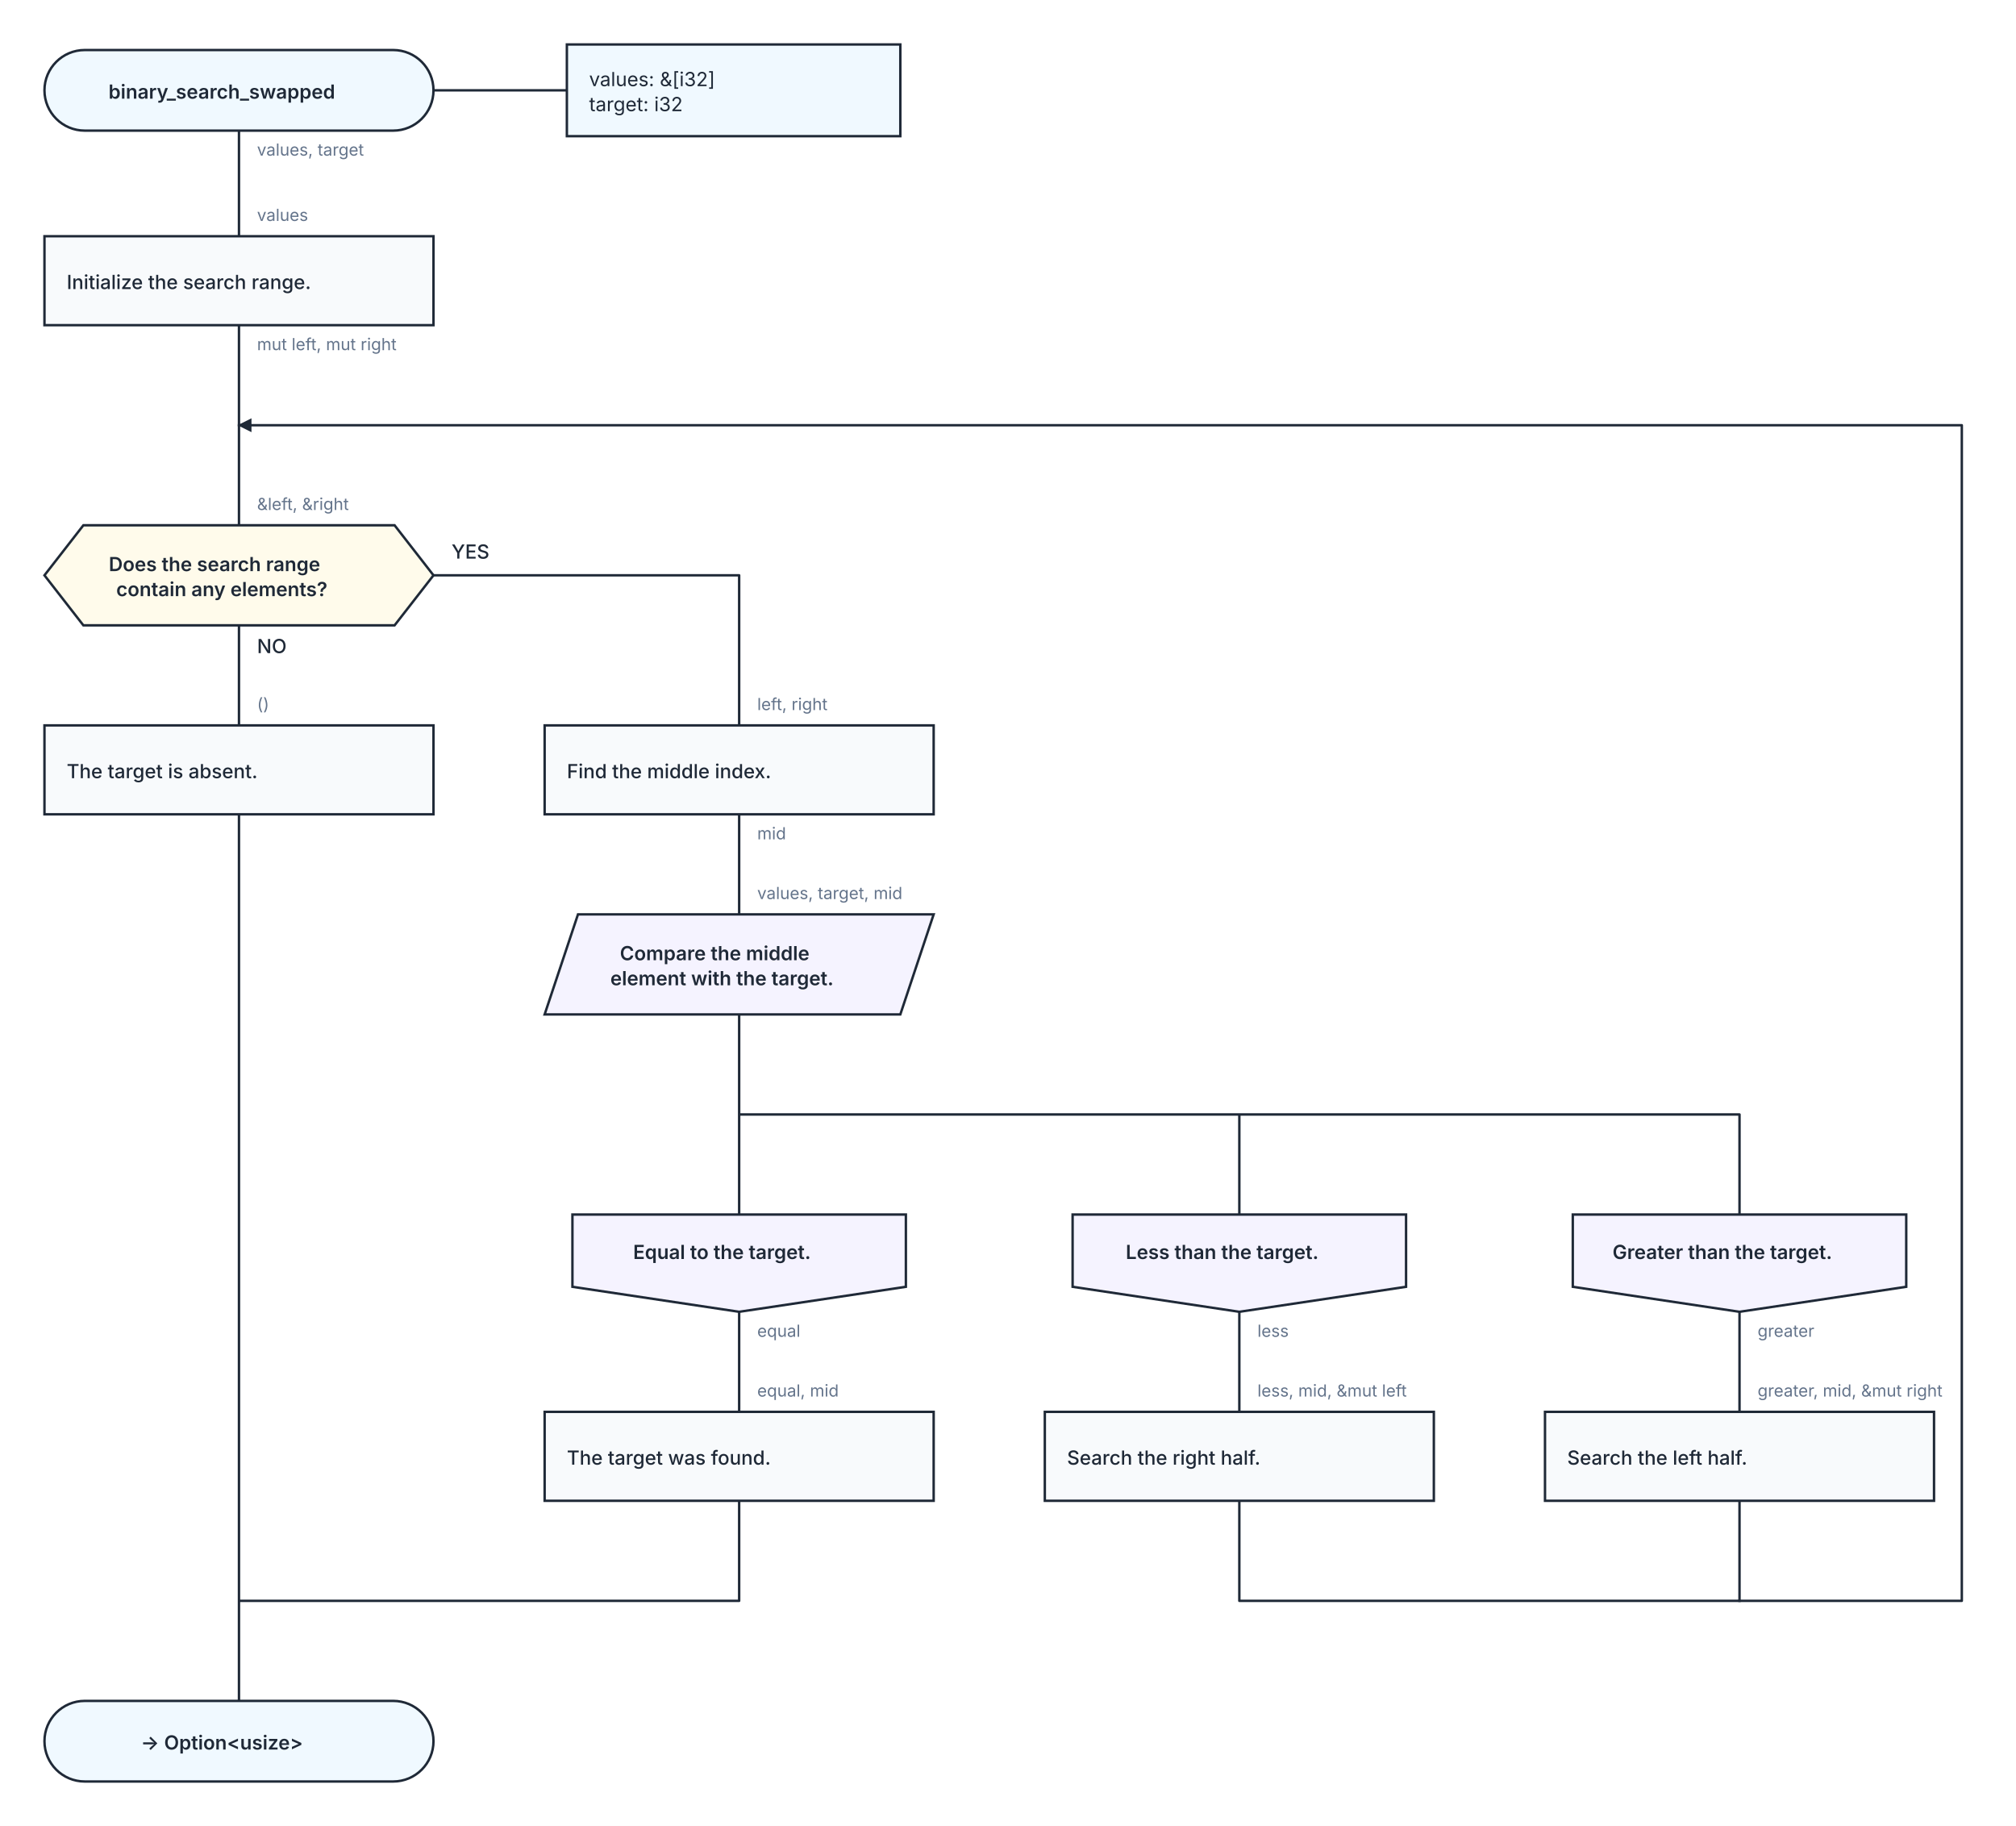
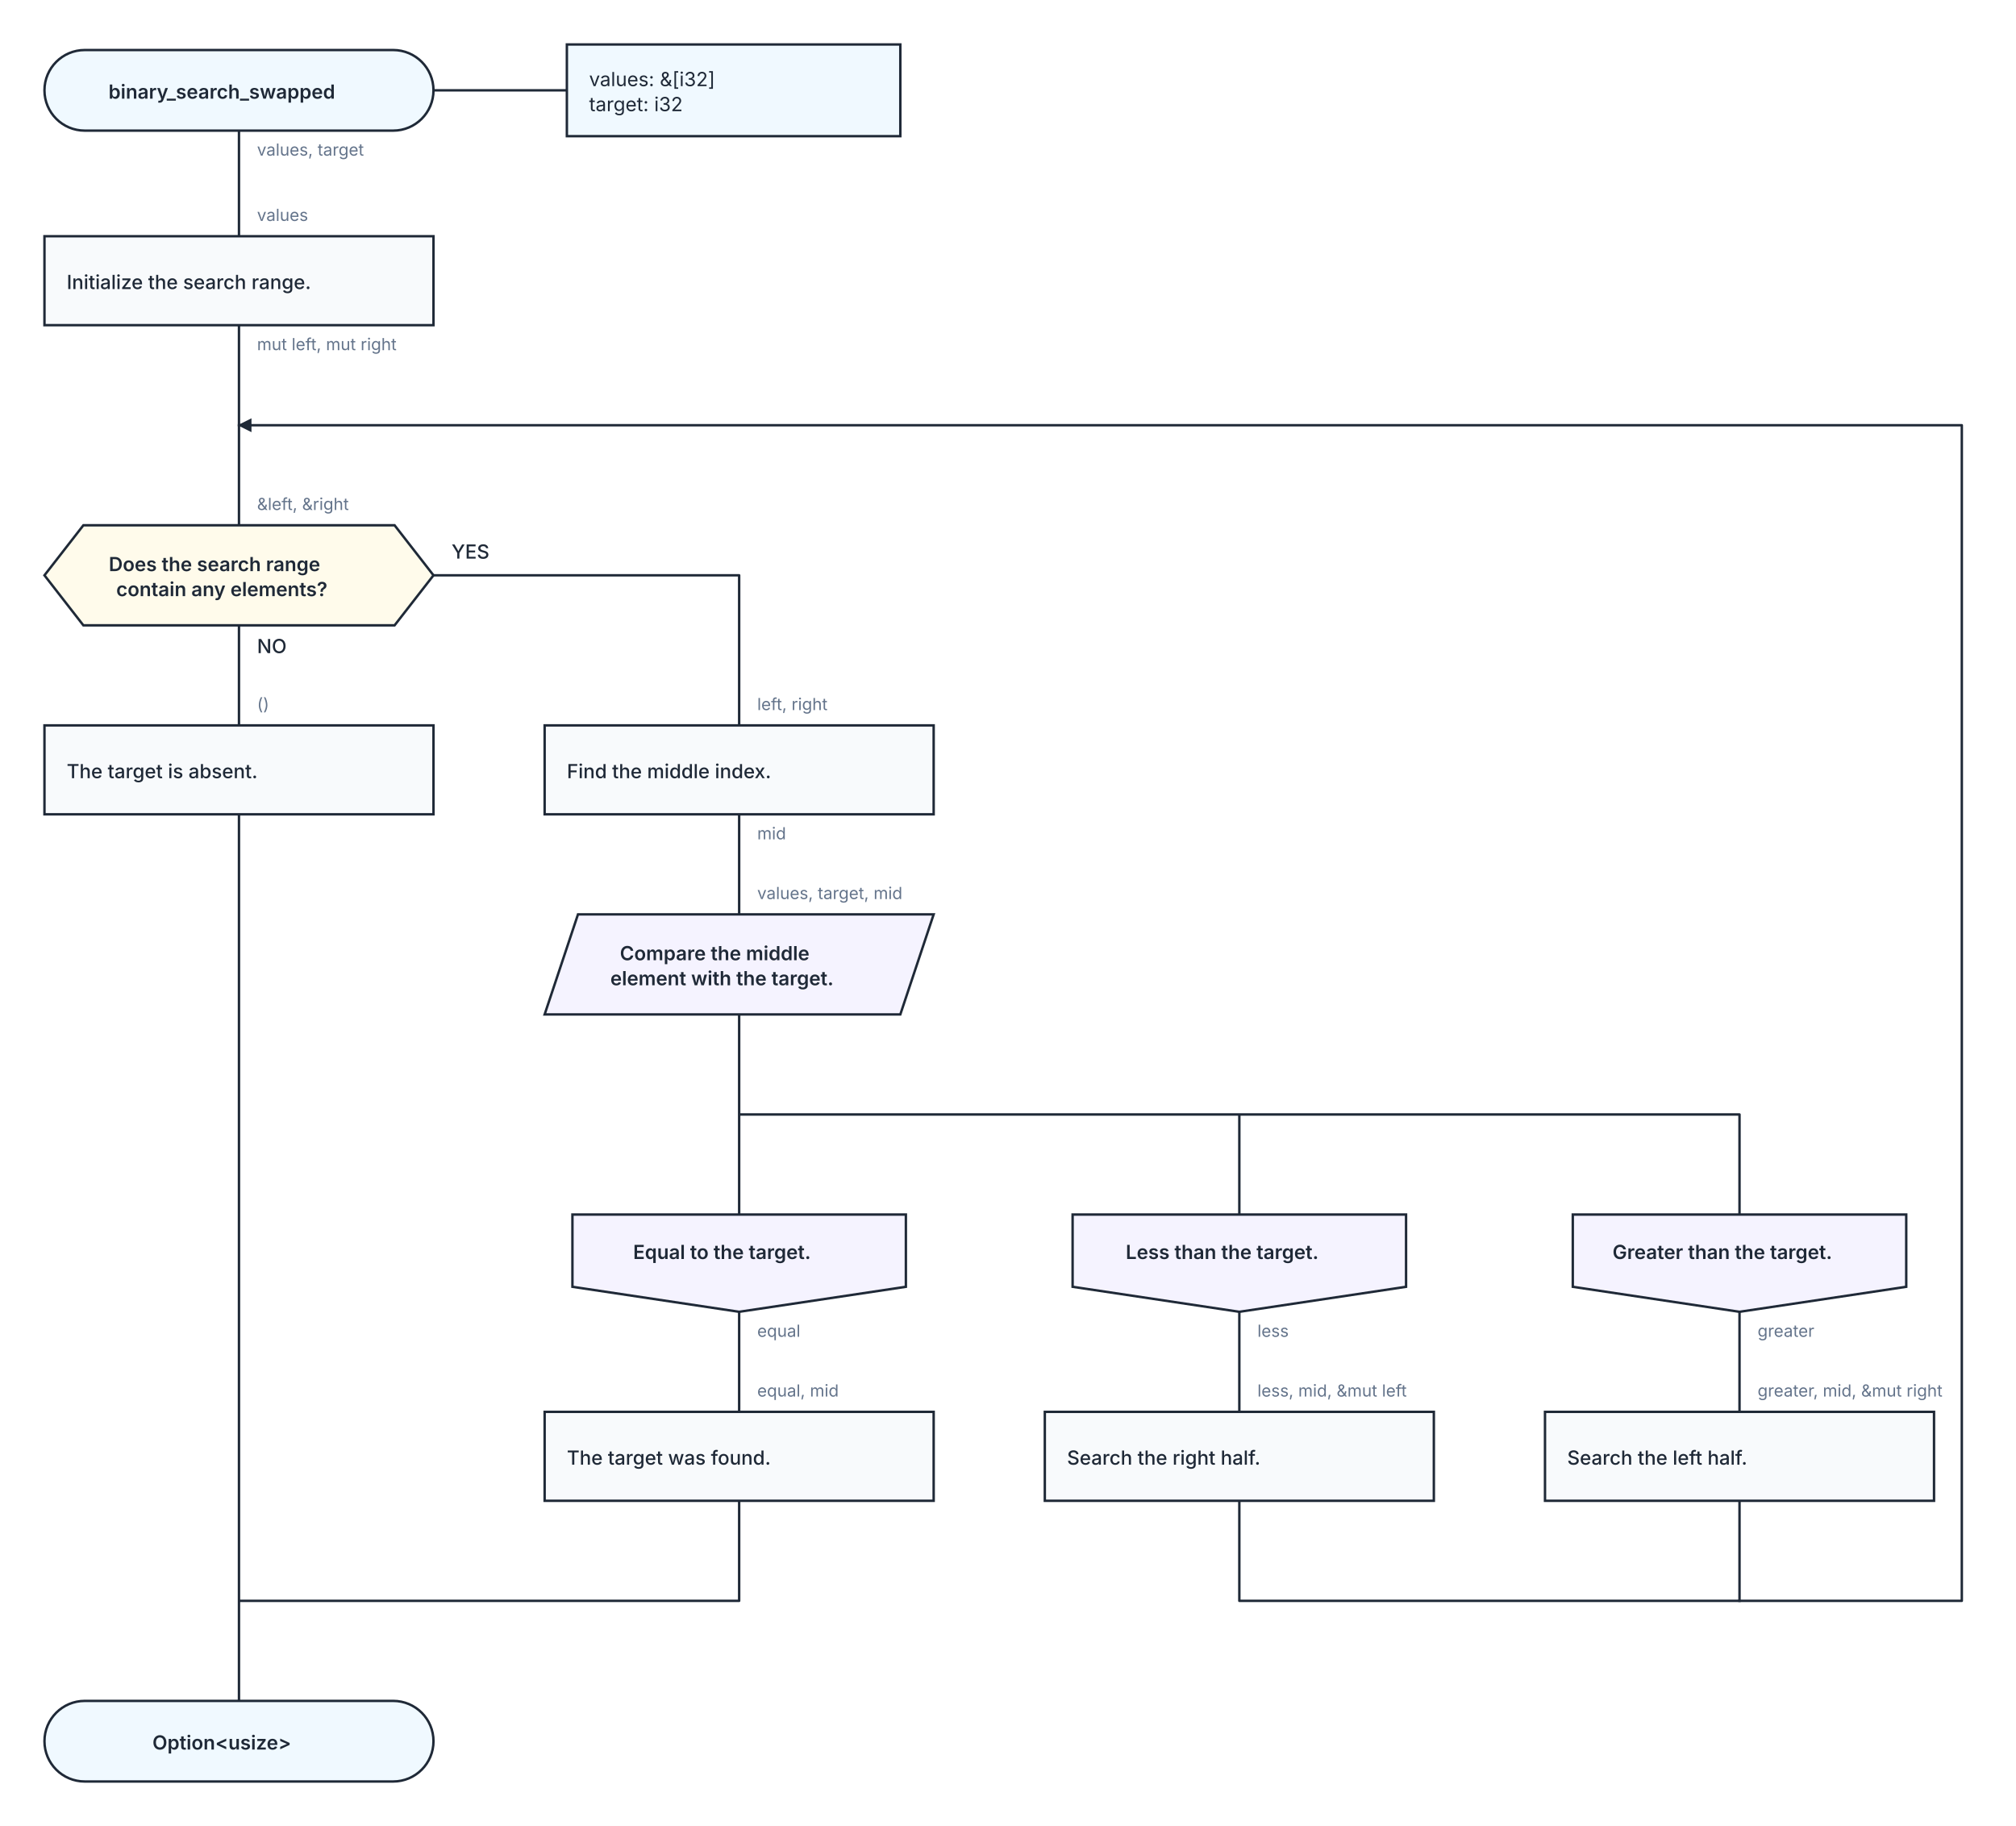
<svg xmlns="http://www.w3.org/2000/svg" width="1451" height="1314" viewBox="0 0 1451 1314" role="img" aria-labelledby="kaalang-title" aria-describedby="kaalang-description">
  <defs>
    <style>
      svg { color: #1f2937; font-family: Inter, ui-sans-serif, system-ui, -apple-system, BlinkMacSystemFont, "Segoe UI", sans-serif; text-rendering: optimizeLegibility; }
      .connection { fill: none; stroke: currentColor; stroke-width: 1.75; stroke-linecap: square; stroke-linejoin: round; }
      .connection-label { fill: #64748b; font-size: 12px; font-weight: 400; paint-order: stroke; stroke: #ffffff; stroke-width: 5px; stroke-linejoin: round; text-anchor: start; }
      .branch-label { fill: currentColor; font-weight: 500; }
      .parameter-link { fill: none; stroke: currentColor; stroke-width: 1.75; }
      .node-shape { fill: #ffffff; stroke: currentColor; stroke-width: 1.75; }
      .start .node-shape, .end .node-shape, .parameter-panel .node-shape { fill: #f0f9ff; }
      .action .node-shape { fill: #f8fafc; }
      .question .node-shape { fill: #fffbeb; }
      .select .node-shape, .case .node-shape { fill: #f5f3ff; }
      .label { fill: currentColor; font-size: 14px; text-anchor: middle; }
      .start .label, .question .label, .select .label, .case .label, .end .label { font-weight: 600; }
      .action .label { font-weight: 500; text-anchor: start; }
      .parameter-panel .label { font-weight: 400; text-anchor: start; }
    </style>
  </defs>
  <rect width="100%" height="100%" fill="#ffffff" />
  <g class="connections">
    <defs>
      <marker id="loop-arrow" markerWidth="10" markerHeight="10" refX="9" refY="5" orient="auto" markerUnits="userSpaceOnUse">
        <path d="M 0 0 L 10 5 L 0 10 Z" fill="currentColor" />
      </marker>
    </defs>
    <path class="connection" d="       M 172 94 L 172 170       M 172 234 L 172 306       M 172 450 L 172 522       M 312 414 L 532 414 L 532 522       M 532 586 L 532 658       M 532 730 L 532 874       M 532 730 L 532 802 L 892 802 L 892 874       M 532 730 L 532 802 L 1252 802 L 1252 874       M 532 944 L 532 1016       M 892 944 L 892 1016       M 1252 944 L 1252 1016       M 532 1080 L 532 1152 L 172 1152       M 892 1080 L 892 1152 L 1252 1152       M 1252 1080 L 1252 1152       M 172 586 L 172 1152       M 172 1152 L 172 1224       M 172 306 L 172 378     " />
    <path class="connection" d="       M 1252 1152 L 1412 1152 L 1412 306 L 172 306     " marker-end="url(#loop-arrow)" />
    <text class="connection-label" x="185" y="112" xml:space="preserve">
      <tspan x="185" dy="0">values, target</tspan>
    </text>
    <text class="connection-label" x="185" y="252" xml:space="preserve">
      <tspan x="185" dy="0">mut left, mut right</tspan>
    </text>
    <text class="connection-label branch-label" style="font-size: 14px" x="185" y="470" xml:space="preserve">
      <tspan x="185" dy="0">NO</tspan>
    </text>
    <text class="connection-label branch-label" style="font-size: 14px" x="325" y="402" xml:space="preserve">
      <tspan x="325" dy="0">YES</tspan>
    </text>
    <text class="connection-label" x="545" y="604" xml:space="preserve">
      <tspan x="545" dy="0">mid</tspan>
    </text>
    <text class="connection-label" x="545" y="962" xml:space="preserve">
      <tspan x="545" dy="0">equal</tspan>
    </text>
    <text class="connection-label" x="905" y="962" xml:space="preserve">
      <tspan x="905" dy="0">less</tspan>
    </text>
    <text class="connection-label" x="1265" y="962" xml:space="preserve">
      <tspan x="1265" dy="0">greater</tspan>
    </text>
    <text class="connection-label" x="185" y="159" xml:space="preserve">
      <tspan x="185" dy="0">values</tspan>
    </text>
    <text class="connection-label" x="185" y="367" xml:space="preserve">
      <tspan x="185" dy="0">&amp;left, &amp;right</tspan>
    </text>
    <text class="connection-label" x="545" y="511" xml:space="preserve">
      <tspan x="545" dy="0">left, right</tspan>
    </text>
    <text class="connection-label" x="545" y="647" xml:space="preserve">
      <tspan x="545" dy="0">values, target, mid</tspan>
    </text>
    <text class="connection-label" x="545" y="1005" xml:space="preserve">
      <tspan x="545" dy="0">equal, mid</tspan>
    </text>
    <text class="connection-label" x="905" y="1005" xml:space="preserve">
      <tspan x="905" dy="0">less, mid, &amp;mut left</tspan>
    </text>
    <text class="connection-label" x="1265" y="1005" xml:space="preserve">
      <tspan x="1265" dy="0">greater, mid, &amp;mut right</tspan>
    </text>
    <text class="connection-label" x="185" y="511" xml:space="preserve">
      <tspan x="185" dy="0">()</tspan>
    </text>
  </g>
  <g class="nodes">
    <path class="parameter-link" d="M 312 65 L 408 65" />
    <g class="parameter-panel" transform="translate(528 65)">
      <rect class="node-shape" x="-120" y="-33" width="240" height="66" />
      <text class="label" x="-104" y="-3" xml:space="preserve">
        <tspan x="-104" dy="0">values: &amp;[i32]</tspan>
        <tspan x="-104" dy="18">target: i32</tspan>
      </text>
    </g>
    <g class="node start" transform="translate(172 65)">
      <rect class="node-shape" x="-140" y="-29" width="280" height="58" rx="29" />
      <text class="label" y="6" xml:space="preserve">
        <tspan x="0" dy="0">binary_search_swapped</tspan>
      </text>
    </g>
    <g class="node action" transform="translate(172 202)">
      <rect class="node-shape" x="-140" y="-32" width="280" height="64" />
      <text class="label" y="6" xml:space="preserve">
        <tspan x="-124" dy="0">Initialize the search range.</tspan>
      </text>
    </g>
    <g class="node question" transform="translate(172 414)">
      <polygon class="node-shape" points="-112,-36 112,-36 140,0 112,36 -112,36 -140,0" />
      <text class="label" y="-3" xml:space="preserve">
        <tspan x="0" dy="0">Does the search range </tspan>
        <tspan x="0" dy="18">contain any elements?</tspan>
      </text>
    </g>
    <g class="node action" transform="translate(532 554)">
      <rect class="node-shape" x="-140" y="-32" width="280" height="64" />
      <text class="label" y="6" xml:space="preserve">
        <tspan x="-124" dy="0">Find the middle index.</tspan>
      </text>
    </g>
    <g class="node select" transform="translate(532 694)">
      <polygon class="node-shape" points="-116,-36 140,-36 116,36 -140,36" />
      <text class="label" y="-3" xml:space="preserve">
        <tspan x="0" dy="0">Compare the middle </tspan>
        <tspan x="0" dy="18">element with the target.</tspan>
      </text>
    </g>
    <g class="node case" transform="translate(532 909)">
      <polygon class="node-shape" points="-120,-35 120,-35 120,17 0,35 -120,17" />
      <text class="label" y="-3" xml:space="preserve">
        <tspan x="0" dy="0">Equal to the target.</tspan>
      </text>
    </g>
    <g class="node case" transform="translate(892 909)">
      <polygon class="node-shape" points="-120,-35 120,-35 120,17 0,35 -120,17" />
      <text class="label" y="-3" xml:space="preserve">
        <tspan x="0" dy="0">Less than the target.</tspan>
      </text>
    </g>
    <g class="node case" transform="translate(1252 909)">
      <polygon class="node-shape" points="-120,-35 120,-35 120,17 0,35 -120,17" />
      <text class="label" y="-3" xml:space="preserve">
        <tspan x="0" dy="0">Greater than the target.</tspan>
      </text>
    </g>
    <g class="node action" transform="translate(532 1048)">
      <rect class="node-shape" x="-140" y="-32" width="280" height="64" />
      <text class="label" y="6" xml:space="preserve">
        <tspan x="-124" dy="0">The target was found.</tspan>
      </text>
    </g>
    <g class="node action" transform="translate(892 1048)">
      <rect class="node-shape" x="-140" y="-32" width="280" height="64" />
      <text class="label" y="6" xml:space="preserve">
        <tspan x="-124" dy="0">Search the right half.</tspan>
      </text>
    </g>
    <g class="node action" transform="translate(1252 1048)">
      <rect class="node-shape" x="-140" y="-32" width="280" height="64" />
      <text class="label" y="6" xml:space="preserve">
        <tspan x="-124" dy="0">Search the left half.</tspan>
      </text>
    </g>
    <g class="node action" transform="translate(172 554)">
      <rect class="node-shape" x="-140" y="-32" width="280" height="64" />
      <text class="label" y="6" xml:space="preserve">
        <tspan x="-124" dy="0">The target is absent.</tspan>
      </text>
    </g>
    <g class="node end" transform="translate(172 1253)">
      <rect class="node-shape" x="-140" y="-29" width="280" height="58" rx="29" />
      <text class="label" y="6" xml:space="preserve">
-         <tspan x="0" dy="0">-&gt; Option&lt;usize&gt;</tspan>
+         <tspan x="0" dy="0">Option&lt;usize&gt;</tspan>
      </text>
    </g>
  </g>
</svg>
